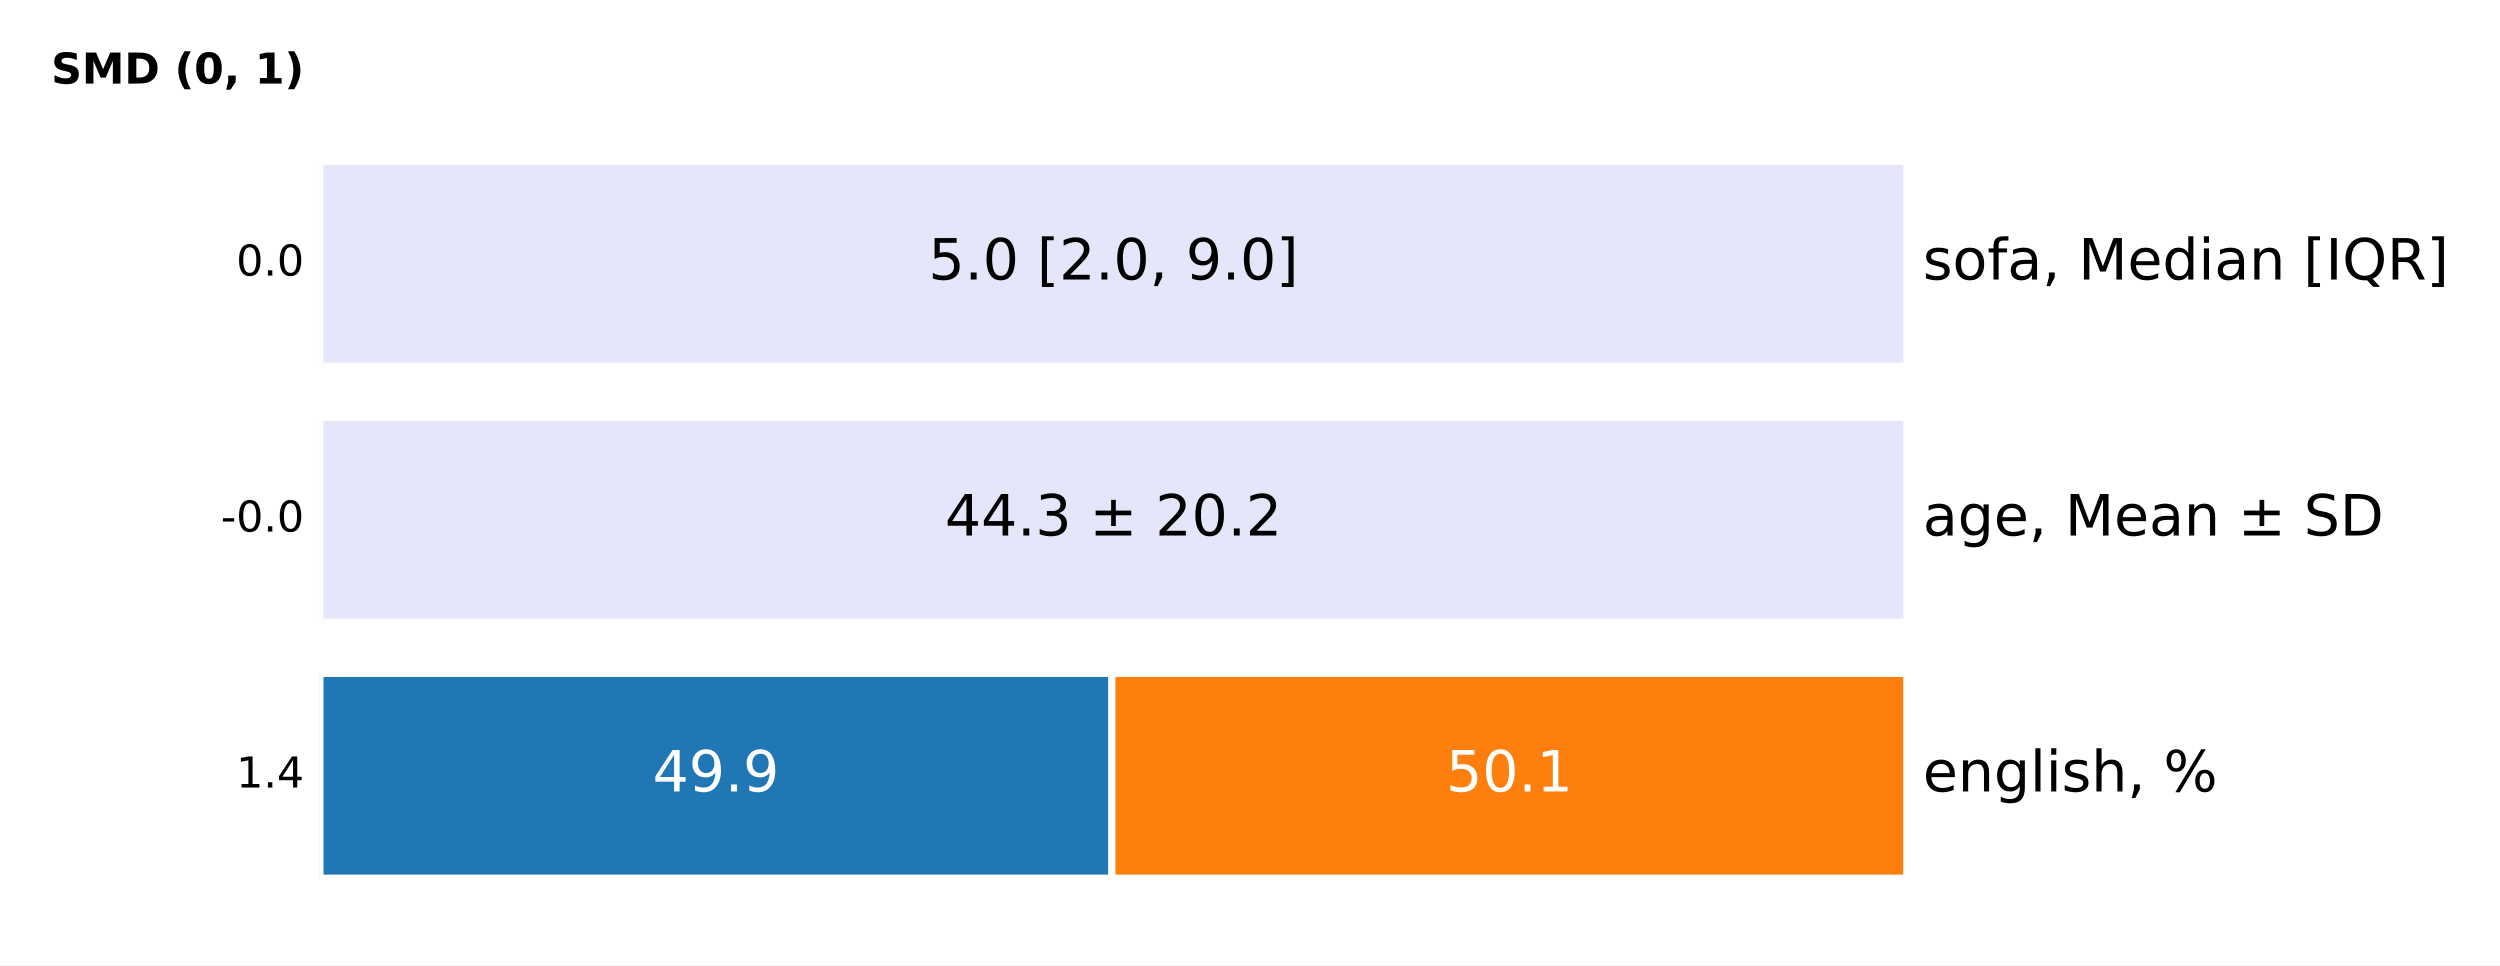
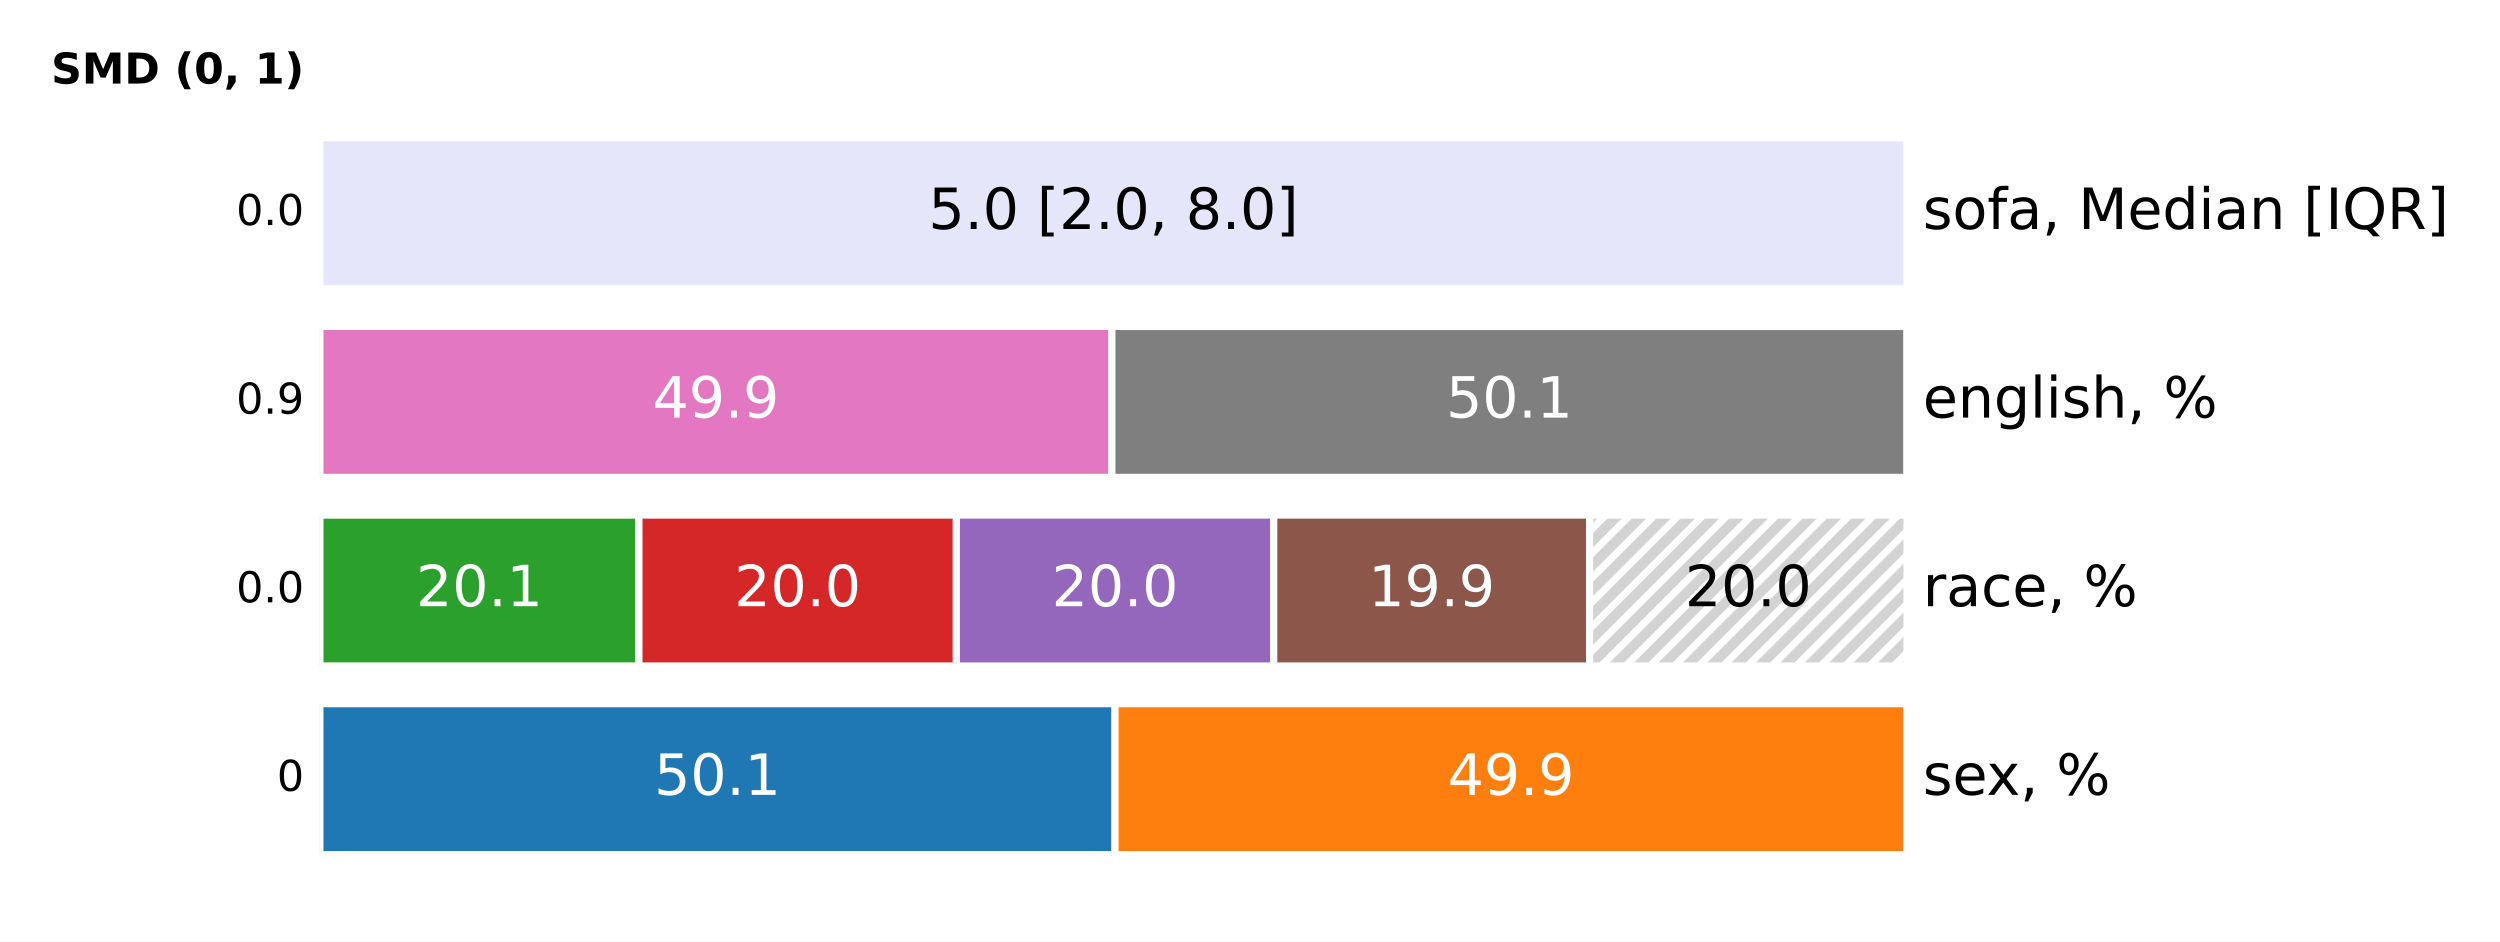
- <svg xmlns="http://www.w3.org/2000/svg" xmlns:xlink="http://www.w3.org/1999/xlink" width="351.593pt" height="135.743pt" viewBox="0 0 351.593 135.743" version="1.1">
+ <svg xmlns="http://www.w3.org/2000/svg" xmlns:xlink="http://www.w3.org/1999/xlink" width="351.593pt" height="132.428pt" viewBox="0 0 351.593 132.428" version="1.1">
  <defs>
    <style type="text/css">*{stroke-linejoin: round; stroke-linecap: butt}</style>
  </defs>
  <g id="figure_1">
    <g id="patch_1">
-       <path d="M 0 135.743  L 351.593 135.743  L 351.593 0  L 0 0  z " style="fill: #ffffff" />
+       <path d="M 0 132.428  L 351.593 132.428  L 351.593 0  L 0 0  z " style="fill: #ffffff" />
    </g>
    <g id="axes_1">
      <g id="patch_2">
-         <path d="M 44.995 128.543  L 268.195 128.543  L 268.195 17.663  L 44.995 17.663  z " style="fill: #ffffff" />
+         <path d="M 44.995 125.228  L 268.195 125.228  L 268.195 14.348  L 44.995 14.348  z " style="fill: #ffffff" />
      </g>
      <g id="patch_3">
-         <path d="M 44.995 123.503  L 156.372 123.503  L 156.372 94.703  L 44.995 94.703  z " clip-path="url(#p3edb85dee0)" style="fill: #1f77b4; stroke: #ffffff; stroke-linejoin: miter" />
+         <path d="M 44.995 120.188  L 156.818 120.188  L 156.818 98.967  L 44.995 98.967  z " clip-path="url(#p762dc1487f)" style="fill: #1f77b4; stroke: #ffffff; stroke-linejoin: miter" />
      </g>
      <g id="patch_4">
-         <path d="M 156.372 123.503  L 268.195 123.503  L 268.195 94.703  L 156.372 94.703  z " clip-path="url(#p3edb85dee0)" style="fill: #ff7f0e; stroke: #ffffff; stroke-linejoin: miter" />
+         <path d="M 156.818 120.188  L 268.195 120.188  L 268.195 98.967  L 156.818 98.967  z " clip-path="url(#p762dc1487f)" style="fill: #ff7f0e; stroke: #ffffff; stroke-linejoin: miter" />
      </g>
      <g id="patch_5">
-         <path d="M 268.195 123.503  L 268.195 123.503  L 268.195 94.703  L 268.195 94.703  z " clip-path="url(#p3edb85dee0)" style="fill: url(#h6d4637a0f3); stroke: #ffffff; stroke-linejoin: miter" />
+         <path d="M 268.195 120.188  L 268.195 120.188  L 268.195 98.967  L 268.195 98.967  z " clip-path="url(#p762dc1487f)" style="fill: url(#hea2dd8403c); stroke: #ffffff; stroke-linejoin: miter" />
      </g>
      <g id="patch_6">
-         <path d="M 44.995 87.503  L 268.195 87.503  L 268.195 58.703  L 44.995 58.703  z " clip-path="url(#p3edb85dee0)" style="fill: #e6e6fa; stroke: #ffffff; stroke-linejoin: miter" />
+         <path d="M 44.995 93.661  L 89.858 93.661  L 89.858 72.44  L 44.995 72.44  z " clip-path="url(#p762dc1487f)" style="fill: #2ca02c; stroke: #ffffff; stroke-linejoin: miter" />
      </g>
      <g id="patch_7">
-         <path d="M 44.995 51.503  L 268.195 51.503  L 268.195 22.703  L 44.995 22.703  z " clip-path="url(#p3edb85dee0)" style="fill: #e6e6fa; stroke: #ffffff; stroke-linejoin: miter" />
+         <path d="M 89.858 93.661  L 134.498 93.661  L 134.498 72.44  L 89.858 72.44  z " clip-path="url(#p762dc1487f)" style="fill: #d62728; stroke: #ffffff; stroke-linejoin: miter" />
+       </g>
+       <g id="patch_8">
+         <path d="M 134.498 93.661  L 179.138 93.661  L 179.138 72.44  L 134.498 72.44  z " clip-path="url(#p762dc1487f)" style="fill: #9467bd; stroke: #ffffff; stroke-linejoin: miter" />
+       </g>
+       <g id="patch_9">
+         <path d="M 179.138 93.661  L 223.555 93.661  L 223.555 72.44  L 179.138 72.44  z " clip-path="url(#p762dc1487f)" style="fill: #8c564b; stroke: #ffffff; stroke-linejoin: miter" />
+       </g>
+       <g id="patch_10">
+         <path d="M 223.555 93.661  L 268.195 93.661  L 268.195 72.44  L 223.555 72.44  z " clip-path="url(#p762dc1487f)" style="fill: url(#hea2dd8403c); stroke: #ffffff; stroke-linejoin: miter" />
+       </g>
+       <g id="patch_11">
+         <path d="M 44.995 67.135  L 156.372 67.135  L 156.372 45.914  L 44.995 45.914  z " clip-path="url(#p762dc1487f)" style="fill: #e377c2; stroke: #ffffff; stroke-linejoin: miter" />
+       </g>
+       <g id="patch_12">
+         <path d="M 156.372 67.135  L 268.195 67.135  L 268.195 45.914  L 156.372 45.914  z " clip-path="url(#p762dc1487f)" style="fill: #7f7f7f; stroke: #ffffff; stroke-linejoin: miter" />
+       </g>
+       <g id="patch_13">
+         <path d="M 268.195 67.135  L 268.195 67.135  L 268.195 45.914  L 268.195 45.914  z " clip-path="url(#p762dc1487f)" style="fill: url(#hea2dd8403c); stroke: #ffffff; stroke-linejoin: miter" />
+       </g>
+       <g id="patch_14">
+         <path d="M 44.995 40.609  L 268.195 40.609  L 268.195 19.388  L 44.995 19.388  z " clip-path="url(#p762dc1487f)" style="fill: #e6e6fa; stroke: #ffffff; stroke-linejoin: miter" />
      </g>
      <g id="matplotlib.axis_1" />
      <g id="matplotlib.axis_2" />
      <g id="text_1">
-         <g style="fill: #ffffff" transform="translate(91.77728 111.3109) scale(0.08 -0.08)">
+         <g style="fill: #ffffff" transform="translate(92.00047 111.7846) scale(0.08 -0.08)">
+           <defs>
+             <path id="DejaVuSans-35" d="M 691 4666  L 3169 4666  L 3169 4134  L 1269 4134  L 1269 2991  Q 1406 3038 1543 3061  Q 1681 3084 1819 3084  Q 2600 3084 3056 2656  Q 3513 2228 3513 1497  Q 3513 744 3044 326  Q 2575 -91 1722 -91  Q 1428 -91 1123 -41  Q 819 9 494 109  L 494 744  Q 775 591 1075 516  Q 1375 441 1709 441  Q 2250 441 2565 725  Q 2881 1009 2881 1497  Q 2881 1984 2565 2268  Q 2250 2553 1709 2553  Q 1456 2553 1204 2497  Q 953 2441 691 2322  L 691 4666  z " transform="scale(0.015625)" />
+             <path id="DejaVuSans-30" d="M 2034 4250  Q 1547 4250 1301 3770  Q 1056 3291 1056 2328  Q 1056 1369 1301 889  Q 1547 409 2034 409  Q 2525 409 2770 889  Q 3016 1369 3016 2328  Q 3016 3291 2770 3770  Q 2525 4250 2034 4250  z M 2034 4750  Q 2819 4750 3233 4129  Q 3647 3509 3647 2328  Q 3647 1150 3233 529  Q 2819 -91 2034 -91  Q 1250 -91 836 529  Q 422 1150 422 2328  Q 422 3509 836 4129  Q 1250 4750 2034 4750  z " transform="scale(0.015625)" />
+             <path id="DejaVuSans-2e" d="M 684 794  L 1344 794  L 1344 0  L 684 0  L 684 794  z " transform="scale(0.015625)" />
+             <path id="DejaVuSans-31" d="M 794 531  L 1825 531  L 1825 4091  L 703 3866  L 703 4441  L 1819 4666  L 2450 4666  L 2450 531  L 3481 531  L 3481 0  L 794 0  L 794 531  z " transform="scale(0.015625)" />
+           </defs>
+           <use xlink:href="#DejaVuSans-35" />
+           <use xlink:href="#DejaVuSans-30" x="63.623" />
+           <use xlink:href="#DejaVuSans-2e" x="127.246" />
+           <use xlink:href="#DejaVuSans-31" x="159.033" />
+         </g>
+       </g>
+       <g id="text_2">
+         <g style="fill: #ffffff" transform="translate(203.6005 111.7846) scale(0.08 -0.08)">
          <defs>
            <path id="DejaVuSans-34" d="M 2419 4116  L 825 1625  L 2419 1625  L 2419 4116  z M 2253 4666  L 3047 4666  L 3047 1625  L 3713 1625  L 3713 1100  L 3047 1100  L 3047 0  L 2419 0  L 2419 1100  L 313 1100  L 313 1709  L 2253 4666  z " transform="scale(0.015625)" />
            <path id="DejaVuSans-39" d="M 703 97  L 703 672  Q 941 559 1184 500  Q 1428 441 1663 441  Q 2288 441 2617 861  Q 2947 1281 2994 2138  Q 2813 1869 2534 1725  Q 2256 1581 1919 1581  Q 1219 1581 811 2004  Q 403 2428 403 3163  Q 403 3881 828 4315  Q 1253 4750 1959 4750  Q 2769 4750 3195 4129  Q 3622 3509 3622 2328  Q 3622 1225 3098 567  Q 2575 -91 1691 -91  Q 1453 -91 1209 -44  Q 966 3 703 97  z M 1959 2075  Q 2384 2075 2632 2365  Q 2881 2656 2881 3163  Q 2881 3666 2632 3958  Q 2384 4250 1959 4250  Q 1534 4250 1286 3958  Q 1038 3666 1038 3163  Q 1038 2656 1286 2365  Q 1534 2075 1959 2075  z " transform="scale(0.015625)" />
-             <path id="DejaVuSans-2e" d="M 684 794  L 1344 794  L 1344 0  L 684 0  L 684 794  z " transform="scale(0.015625)" />
          </defs>
          <use xlink:href="#DejaVuSans-34" />
          <use xlink:href="#DejaVuSans-39" x="63.623" />
          <use xlink:href="#DejaVuSans-2e" x="127.246" />
          <use xlink:href="#DejaVuSans-39" x="159.033" />
        </g>
      </g>
-       <g id="text_2">
-         <g style="fill: #ffffff" transform="translate(203.3773 111.3109) scale(0.08 -0.08)">
-           <defs>
-             <path id="DejaVuSans-35" d="M 691 4666  L 3169 4666  L 3169 4134  L 1269 4134  L 1269 2991  Q 1406 3038 1543 3061  Q 1681 3084 1819 3084  Q 2600 3084 3056 2656  Q 3513 2228 3513 1497  Q 3513 744 3044 326  Q 2575 -91 1722 -91  Q 1428 -91 1123 -41  Q 819 9 494 109  L 494 744  Q 775 591 1075 516  Q 1375 441 1709 441  Q 2250 441 2565 725  Q 2881 1009 2881 1497  Q 2881 1984 2565 2268  Q 2250 2553 1709 2553  Q 1456 2553 1204 2497  Q 953 2441 691 2322  L 691 4666  z " transform="scale(0.015625)" />
-             <path id="DejaVuSans-30" d="M 2034 4250  Q 1547 4250 1301 3770  Q 1056 3291 1056 2328  Q 1056 1369 1301 889  Q 1547 409 2034 409  Q 2525 409 2770 889  Q 3016 1369 3016 2328  Q 3016 3291 2770 3770  Q 2525 4250 2034 4250  z M 2034 4750  Q 2819 4750 3233 4129  Q 3647 3509 3647 2328  Q 3647 1150 3233 529  Q 2819 -91 2034 -91  Q 1250 -91 836 529  Q 422 1150 422 2328  Q 422 3509 836 4129  Q 1250 4750 2034 4750  z " transform="scale(0.015625)" />
-             <path id="DejaVuSans-31" d="M 794 531  L 1825 531  L 1825 4091  L 703 3866  L 703 4441  L 1819 4666  L 2450 4666  L 2450 531  L 3481 531  L 3481 0  L 794 0  L 794 531  z " transform="scale(0.015625)" />
-           </defs>
+       <g id="text_3">
+         <g transform="translate(270.4271 111.7846) scale(0.08 -0.08)">
+           <defs>
+             <path id="DejaVuSans-73" d="M 2834 3397  L 2834 2853  Q 2591 2978 2328 3040  Q 2066 3103 1784 3103  Q 1356 3103 1142 2972  Q 928 2841 928 2578  Q 928 2378 1081 2264  Q 1234 2150 1697 2047  L 1894 2003  Q 2506 1872 2764 1633  Q 3022 1394 3022 966  Q 3022 478 2636 193  Q 2250 -91 1575 -91  Q 1294 -91 989 -36  Q 684 19 347 128  L 347 722  Q 666 556 975 473  Q 1284 391 1588 391  Q 1994 391 2212 530  Q 2431 669 2431 922  Q 2431 1156 2273 1281  Q 2116 1406 1581 1522  L 1381 1569  Q 847 1681 609 1914  Q 372 2147 372 2553  Q 372 3047 722 3315  Q 1072 3584 1716 3584  Q 2034 3584 2315 3537  Q 2597 3491 2834 3397  z " transform="scale(0.015625)" />
+             <path id="DejaVuSans-65" d="M 3597 1894  L 3597 1613  L 953 1613  Q 991 1019 1311 708  Q 1631 397 2203 397  Q 2534 397 2845 478  Q 3156 559 3463 722  L 3463 178  Q 3153 47 2828 -22  Q 2503 -91 2169 -91  Q 1331 -91 842 396  Q 353 884 353 1716  Q 353 2575 817 3079  Q 1281 3584 2069 3584  Q 2775 3584 3186 3129  Q 3597 2675 3597 1894  z M 3022 2063  Q 3016 2534 2758 2815  Q 2500 3097 2075 3097  Q 1594 3097 1305 2825  Q 1016 2553 972 2059  L 3022 2063  z " transform="scale(0.015625)" />
+             <path id="DejaVuSans-78" d="M 3513 3500  L 2247 1797  L 3578 0  L 2900 0  L 1881 1375  L 863 0  L 184 0  L 1544 1831  L 300 3500  L 978 3500  L 1906 2253  L 2834 3500  L 3513 3500  z " transform="scale(0.015625)" />
+             <path id="DejaVuSans-2c" d="M 750 794  L 1409 794  L 1409 256  L 897 -744  L 494 -744  L 750 256  L 750 794  z " transform="scale(0.015625)" />
+             <path id="DejaVuSans-20" transform="scale(0.015625)" />
+             <path id="DejaVuSans-25" d="M 4653 2053  Q 4381 2053 4226 1822  Q 4072 1591 4072 1178  Q 4072 772 4226 539  Q 4381 306 4653 306  Q 4919 306 5073 539  Q 5228 772 5228 1178  Q 5228 1588 5073 1820  Q 4919 2053 4653 2053  z M 4653 2450  Q 5147 2450 5437 2106  Q 5728 1763 5728 1178  Q 5728 594 5436 251  Q 5144 -91 4653 -91  Q 4153 -91 3862 251  Q 3572 594 3572 1178  Q 3572 1766 3864 2108  Q 4156 2450 4653 2450  z M 1428 4353  Q 1159 4353 1004 4120  Q 850 3888 850 3481  Q 850 3069 1003 2837  Q 1156 2606 1428 2606  Q 1700 2606 1854 2837  Q 2009 3069 2009 3481  Q 2009 3884 1853 4118  Q 1697 4353 1428 4353  z M 4250 4750  L 4750 4750  L 1831 -91  L 1331 -91  L 4250 4750  z M 1428 4750  Q 1922 4750 2215 4408  Q 2509 4066 2509 3481  Q 2509 2891 2217 2550  Q 1925 2209 1428 2209  Q 931 2209 642 2551  Q 353 2894 353 3481  Q 353 4063 643 4406  Q 934 4750 1428 4750  z " transform="scale(0.015625)" />
+           </defs>
+           <use xlink:href="#DejaVuSans-73" />
+           <use xlink:href="#DejaVuSans-65" x="52.1" />
+           <use xlink:href="#DejaVuSans-78" x="111.873" />
+           <use xlink:href="#DejaVuSans-2c" x="171.053" />
+           <use xlink:href="#DejaVuSans-20" x="202.84" />
+           <use xlink:href="#DejaVuSans-25" x="234.627" />
+         </g>
+       </g>
+       <g id="text_4">
+         <g transform="translate(38.94562 111.2327) scale(0.06 -0.06)">
+           <use xlink:href="#DejaVuSans-30" />
+         </g>
+       </g>
+       <g id="text_5">
+         <g style="fill: #ffffff" transform="translate(58.52047 85.25831) scale(0.08 -0.08)">
+           <defs>
+             <path id="DejaVuSans-32" d="M 1228 531  L 3431 531  L 3431 0  L 469 0  L 469 531  Q 828 903 1448 1529  Q 2069 2156 2228 2338  Q 2531 2678 2651 2914  Q 2772 3150 2772 3378  Q 2772 3750 2511 3984  Q 2250 4219 1831 4219  Q 1534 4219 1204 4116  Q 875 4013 500 3803  L 500 4441  Q 881 4594 1212 4672  Q 1544 4750 1819 4750  Q 2544 4750 2975 4387  Q 3406 4025 3406 3419  Q 3406 3131 3298 2873  Q 3191 2616 2906 2266  Q 2828 2175 2409 1742  Q 1991 1309 1228 531  z " transform="scale(0.015625)" />
+           </defs>
+           <use xlink:href="#DejaVuSans-32" />
+           <use xlink:href="#DejaVuSans-30" x="63.623" />
+           <use xlink:href="#DejaVuSans-2e" x="127.246" />
+           <use xlink:href="#DejaVuSans-31" x="159.033" />
+         </g>
+       </g>
+       <g id="text_6">
+         <g style="fill: #ffffff" transform="translate(103.2721 85.25831) scale(0.08 -0.08)">
+           <use xlink:href="#DejaVuSans-32" />
+           <use xlink:href="#DejaVuSans-30" x="63.623" />
+           <use xlink:href="#DejaVuSans-2e" x="127.246" />
+           <use xlink:href="#DejaVuSans-30" x="159.033" />
+         </g>
+       </g>
+       <g id="text_7">
+         <g style="fill: #ffffff" transform="translate(147.9121 85.25831) scale(0.08 -0.08)">
+           <use xlink:href="#DejaVuSans-32" />
+           <use xlink:href="#DejaVuSans-30" x="63.623" />
+           <use xlink:href="#DejaVuSans-2e" x="127.246" />
+           <use xlink:href="#DejaVuSans-30" x="159.033" />
+         </g>
+       </g>
+       <g id="text_8">
+         <g style="fill: #ffffff" transform="translate(192.4405 85.25831) scale(0.08 -0.08)">
+           <use xlink:href="#DejaVuSans-31" />
+           <use xlink:href="#DejaVuSans-39" x="63.623" />
+           <use xlink:href="#DejaVuSans-2e" x="127.246" />
+           <use xlink:href="#DejaVuSans-39" x="159.033" />
+         </g>
+       </g>
+       <g id="text_9">
+         <g transform="translate(236.9689 85.25831) scale(0.08 -0.08)">
+           <use xlink:href="#DejaVuSans-32" />
+           <use xlink:href="#DejaVuSans-30" x="63.623" />
+           <use xlink:href="#DejaVuSans-2e" x="127.246" />
+           <use xlink:href="#DejaVuSans-30" x="159.033" />
+         </g>
+       </g>
+       <g id="text_10">
+         <g transform="translate(270.4271 85.25831) scale(0.08 -0.08)">
+           <defs>
+             <path id="DejaVuSans-72" d="M 2631 2963  Q 2534 3019 2420 3045  Q 2306 3072 2169 3072  Q 1681 3072 1420 2755  Q 1159 2438 1159 1844  L 1159 0  L 581 0  L 581 3500  L 1159 3500  L 1159 2956  Q 1341 3275 1631 3429  Q 1922 3584 2338 3584  Q 2397 3584 2469 3576  Q 2541 3569 2628 3553  L 2631 2963  z " transform="scale(0.015625)" />
+             <path id="DejaVuSans-61" d="M 2194 1759  Q 1497 1759 1228 1600  Q 959 1441 959 1056  Q 959 750 1161 570  Q 1363 391 1709 391  Q 2188 391 2477 730  Q 2766 1069 2766 1631  L 2766 1759  L 2194 1759  z M 3341 1997  L 3341 0  L 2766 0  L 2766 531  Q 2569 213 2275 61  Q 1981 -91 1556 -91  Q 1019 -91 701 211  Q 384 513 384 1019  Q 384 1609 779 1909  Q 1175 2209 1959 2209  L 2766 2209  L 2766 2266  Q 2766 2663 2505 2880  Q 2244 3097 1772 3097  Q 1472 3097 1187 3025  Q 903 2953 641 2809  L 641 3341  Q 956 3463 1253 3523  Q 1550 3584 1831 3584  Q 2591 3584 2966 3190  Q 3341 2797 3341 1997  z " transform="scale(0.015625)" />
+             <path id="DejaVuSans-63" d="M 3122 3366  L 3122 2828  Q 2878 2963 2633 3030  Q 2388 3097 2138 3097  Q 1578 3097 1268 2742  Q 959 2388 959 1747  Q 959 1106 1268 751  Q 1578 397 2138 397  Q 2388 397 2633 464  Q 2878 531 3122 666  L 3122 134  Q 2881 22 2623 -34  Q 2366 -91 2075 -91  Q 1284 -91 818 406  Q 353 903 353 1747  Q 353 2603 823 3093  Q 1294 3584 2113 3584  Q 2378 3584 2631 3529  Q 2884 3475 3122 3366  z " transform="scale(0.015625)" />
+           </defs>
+           <use xlink:href="#DejaVuSans-72" />
+           <use xlink:href="#DejaVuSans-61" x="41.113" />
+           <use xlink:href="#DejaVuSans-63" x="102.393" />
+           <use xlink:href="#DejaVuSans-65" x="157.373" />
+           <use xlink:href="#DejaVuSans-2c" x="218.896" />
+           <use xlink:href="#DejaVuSans-20" x="250.684" />
+           <use xlink:href="#DejaVuSans-25" x="282.471" />
+         </g>
+       </g>
+       <g id="text_11">
+         <g transform="translate(33.22125 84.70643) scale(0.06 -0.06)">
+           <use xlink:href="#DejaVuSans-30" />
+           <use xlink:href="#DejaVuSans-2e" x="63.623" />
+           <use xlink:href="#DejaVuSans-30" x="95.41" />
+         </g>
+       </g>
+       <g id="text_12">
+         <g style="fill: #ffffff" transform="translate(91.77728 58.73199) scale(0.08 -0.08)">
+           <use xlink:href="#DejaVuSans-34" />
+           <use xlink:href="#DejaVuSans-39" x="63.623" />
+           <use xlink:href="#DejaVuSans-2e" x="127.246" />
+           <use xlink:href="#DejaVuSans-39" x="159.033" />
+         </g>
+       </g>
+       <g id="text_13">
+         <g style="fill: #ffffff" transform="translate(203.3773 58.73199) scale(0.08 -0.08)">
          <use xlink:href="#DejaVuSans-35" />
          <use xlink:href="#DejaVuSans-30" x="63.623" />
          <use xlink:href="#DejaVuSans-2e" x="127.246" />
          <use xlink:href="#DejaVuSans-31" x="159.033" />
        </g>
      </g>
-       <g id="text_3">
-         <g transform="translate(270.4271 111.3109) scale(0.08 -0.08)">
-           <defs>
-             <path id="DejaVuSans-65" d="M 3597 1894  L 3597 1613  L 953 1613  Q 991 1019 1311 708  Q 1631 397 2203 397  Q 2534 397 2845 478  Q 3156 559 3463 722  L 3463 178  Q 3153 47 2828 -22  Q 2503 -91 2169 -91  Q 1331 -91 842 396  Q 353 884 353 1716  Q 353 2575 817 3079  Q 1281 3584 2069 3584  Q 2775 3584 3186 3129  Q 3597 2675 3597 1894  z M 3022 2063  Q 3016 2534 2758 2815  Q 2500 3097 2075 3097  Q 1594 3097 1305 2825  Q 1016 2553 972 2059  L 3022 2063  z " transform="scale(0.015625)" />
+       <g id="text_14">
+         <g transform="translate(270.4271 58.73199) scale(0.08 -0.08)">
+           <defs>
            <path id="DejaVuSans-6e" d="M 3513 2113  L 3513 0  L 2938 0  L 2938 2094  Q 2938 2591 2744 2837  Q 2550 3084 2163 3084  Q 1697 3084 1428 2787  Q 1159 2491 1159 1978  L 1159 0  L 581 0  L 581 3500  L 1159 3500  L 1159 2956  Q 1366 3272 1645 3428  Q 1925 3584 2291 3584  Q 2894 3584 3203 3211  Q 3513 2838 3513 2113  z " transform="scale(0.015625)" />
            <path id="DejaVuSans-67" d="M 2906 1791  Q 2906 2416 2648 2759  Q 2391 3103 1925 3103  Q 1463 3103 1205 2759  Q 947 2416 947 1791  Q 947 1169 1205 825  Q 1463 481 1925 481  Q 2391 481 2648 825  Q 2906 1169 2906 1791  z M 3481 434  Q 3481 -459 3084 -895  Q 2688 -1331 1869 -1331  Q 1566 -1331 1297 -1286  Q 1028 -1241 775 -1147  L 775 -588  Q 1028 -725 1275 -790  Q 1522 -856 1778 -856  Q 2344 -856 2625 -561  Q 2906 -266 2906 331  L 2906 616  Q 2728 306 2450 153  Q 2172 0 1784 0  Q 1141 0 747 490  Q 353 981 353 1791  Q 353 2603 747 3093  Q 1141 3584 1784 3584  Q 2172 3584 2450 3431  Q 2728 3278 2906 2969  L 2906 3500  L 3481 3500  L 3481 434  z " transform="scale(0.015625)" />
            <path id="DejaVuSans-6c" d="M 603 4863  L 1178 4863  L 1178 0  L 603 0  L 603 4863  z " transform="scale(0.015625)" />
            <path id="DejaVuSans-69" d="M 603 3500  L 1178 3500  L 1178 0  L 603 0  L 603 3500  z M 603 4863  L 1178 4863  L 1178 4134  L 603 4134  L 603 4863  z " transform="scale(0.015625)" />
-             <path id="DejaVuSans-73" d="M 2834 3397  L 2834 2853  Q 2591 2978 2328 3040  Q 2066 3103 1784 3103  Q 1356 3103 1142 2972  Q 928 2841 928 2578  Q 928 2378 1081 2264  Q 1234 2150 1697 2047  L 1894 2003  Q 2506 1872 2764 1633  Q 3022 1394 3022 966  Q 3022 478 2636 193  Q 2250 -91 1575 -91  Q 1294 -91 989 -36  Q 684 19 347 128  L 347 722  Q 666 556 975 473  Q 1284 391 1588 391  Q 1994 391 2212 530  Q 2431 669 2431 922  Q 2431 1156 2273 1281  Q 2116 1406 1581 1522  L 1381 1569  Q 847 1681 609 1914  Q 372 2147 372 2553  Q 372 3047 722 3315  Q 1072 3584 1716 3584  Q 2034 3584 2315 3537  Q 2597 3491 2834 3397  z " transform="scale(0.015625)" />
            <path id="DejaVuSans-68" d="M 3513 2113  L 3513 0  L 2938 0  L 2938 2094  Q 2938 2591 2744 2837  Q 2550 3084 2163 3084  Q 1697 3084 1428 2787  Q 1159 2491 1159 1978  L 1159 0  L 581 0  L 581 4863  L 1159 4863  L 1159 2956  Q 1366 3272 1645 3428  Q 1925 3584 2291 3584  Q 2894 3584 3203 3211  Q 3513 2838 3513 2113  z " transform="scale(0.015625)" />
-             <path id="DejaVuSans-2c" d="M 750 794  L 1409 794  L 1409 256  L 897 -744  L 494 -744  L 750 256  L 750 794  z " transform="scale(0.015625)" />
-             <path id="DejaVuSans-20" transform="scale(0.015625)" />
-             <path id="DejaVuSans-25" d="M 4653 2053  Q 4381 2053 4226 1822  Q 4072 1591 4072 1178  Q 4072 772 4226 539  Q 4381 306 4653 306  Q 4919 306 5073 539  Q 5228 772 5228 1178  Q 5228 1588 5073 1820  Q 4919 2053 4653 2053  z M 4653 2450  Q 5147 2450 5437 2106  Q 5728 1763 5728 1178  Q 5728 594 5436 251  Q 5144 -91 4653 -91  Q 4153 -91 3862 251  Q 3572 594 3572 1178  Q 3572 1766 3864 2108  Q 4156 2450 4653 2450  z M 1428 4353  Q 1159 4353 1004 4120  Q 850 3888 850 3481  Q 850 3069 1003 2837  Q 1156 2606 1428 2606  Q 1700 2606 1854 2837  Q 2009 3069 2009 3481  Q 2009 3884 1853 4118  Q 1697 4353 1428 4353  z M 4250 4750  L 4750 4750  L 1831 -91  L 1331 -91  L 4250 4750  z M 1428 4750  Q 1922 4750 2215 4408  Q 2509 4066 2509 3481  Q 2509 2891 2217 2550  Q 1925 2209 1428 2209  Q 931 2209 642 2551  Q 353 2894 353 3481  Q 353 4063 643 4406  Q 934 4750 1428 4750  z " transform="scale(0.015625)" />
          </defs>
          <use xlink:href="#DejaVuSans-65" />
          <use xlink:href="#DejaVuSans-6e" x="61.523" />
          <use xlink:href="#DejaVuSans-67" x="124.902" />
          <use xlink:href="#DejaVuSans-6c" x="188.379" />
          <use xlink:href="#DejaVuSans-69" x="216.162" />
          <use xlink:href="#DejaVuSans-73" x="243.945" />
          <use xlink:href="#DejaVuSans-68" x="296.045" />
          <use xlink:href="#DejaVuSans-2c" x="359.424" />
          <use xlink:href="#DejaVuSans-20" x="391.211" />
          <use xlink:href="#DejaVuSans-25" x="422.998" />
        </g>
      </g>
-       <g id="text_4">
-         <g transform="translate(33.22125 110.7591) scale(0.06 -0.06)">
-           <use xlink:href="#DejaVuSans-31" />
+       <g id="text_15">
+         <g transform="translate(33.22125 58.18012) scale(0.06 -0.06)">
+           <use xlink:href="#DejaVuSans-30" />
          <use xlink:href="#DejaVuSans-2e" x="63.623" />
-           <use xlink:href="#DejaVuSans-34" x="95.41" />
-         </g>
-       </g>
-       <g id="text_5">
-         <g transform="translate(132.8882 75.31094) scale(0.08 -0.08)">
-           <defs>
-             <path id="DejaVuSans-33" d="M 2597 2516  Q 3050 2419 3304 2112  Q 3559 1806 3559 1356  Q 3559 666 3084 287  Q 2609 -91 1734 -91  Q 1441 -91 1130 -33  Q 819 25 488 141  L 488 750  Q 750 597 1062 519  Q 1375 441 1716 441  Q 2309 441 2620 675  Q 2931 909 2931 1356  Q 2931 1769 2642 2001  Q 2353 2234 1838 2234  L 1294 2234  L 1294 2753  L 1863 2753  Q 2328 2753 2575 2939  Q 2822 3125 2822 3475  Q 2822 3834 2567 4026  Q 2313 4219 1838 4219  Q 1578 4219 1281 4162  Q 984 4106 628 3988  L 628 4550  Q 988 4650 1302 4700  Q 1616 4750 1894 4750  Q 2613 4750 3031 4423  Q 3450 4097 3450 3541  Q 3450 3153 3228 2886  Q 3006 2619 2597 2516  z " transform="scale(0.015625)" />
-             <path id="DejaVuSans-b1" d="M 2944 4013  L 2944 2803  L 4684 2803  L 4684 2272  L 2944 2272  L 2944 1063  L 2419 1063  L 2419 2272  L 678 2272  L 678 2803  L 2419 2803  L 2419 4013  L 2944 4013  z M 678 531  L 4684 531  L 4684 0  L 678 0  L 678 531  z " transform="scale(0.015625)" />
-             <path id="DejaVuSans-32" d="M 1228 531  L 3431 531  L 3431 0  L 469 0  L 469 531  Q 828 903 1448 1529  Q 2069 2156 2228 2338  Q 2531 2678 2651 2914  Q 2772 3150 2772 3378  Q 2772 3750 2511 3984  Q 2250 4219 1831 4219  Q 1534 4219 1204 4116  Q 875 4013 500 3803  L 500 4441  Q 881 4594 1212 4672  Q 1544 4750 1819 4750  Q 2544 4750 2975 4387  Q 3406 4025 3406 3419  Q 3406 3131 3298 2873  Q 3191 2616 2906 2266  Q 2828 2175 2409 1742  Q 1991 1309 1228 531  z " transform="scale(0.015625)" />
-           </defs>
-           <use xlink:href="#DejaVuSans-34" />
-           <use xlink:href="#DejaVuSans-34" x="63.623" />
-           <use xlink:href="#DejaVuSans-2e" x="127.246" />
-           <use xlink:href="#DejaVuSans-33" x="159.033" />
-           <use xlink:href="#DejaVuSans-20" x="222.656" />
-           <use xlink:href="#DejaVuSans-b1" x="254.443" />
-           <use xlink:href="#DejaVuSans-20" x="338.232" />
-           <use xlink:href="#DejaVuSans-32" x="370.02" />
-           <use xlink:href="#DejaVuSans-30" x="433.643" />
-           <use xlink:href="#DejaVuSans-2e" x="497.266" />
-           <use xlink:href="#DejaVuSans-32" x="529.053" />
-         </g>
-       </g>
-       <g id="text_6">
-         <g transform="translate(270.4271 75.31094) scale(0.08 -0.08)">
-           <defs>
-             <path id="DejaVuSans-61" d="M 2194 1759  Q 1497 1759 1228 1600  Q 959 1441 959 1056  Q 959 750 1161 570  Q 1363 391 1709 391  Q 2188 391 2477 730  Q 2766 1069 2766 1631  L 2766 1759  L 2194 1759  z M 3341 1997  L 3341 0  L 2766 0  L 2766 531  Q 2569 213 2275 61  Q 1981 -91 1556 -91  Q 1019 -91 701 211  Q 384 513 384 1019  Q 384 1609 779 1909  Q 1175 2209 1959 2209  L 2766 2209  L 2766 2266  Q 2766 2663 2505 2880  Q 2244 3097 1772 3097  Q 1472 3097 1187 3025  Q 903 2953 641 2809  L 641 3341  Q 956 3463 1253 3523  Q 1550 3584 1831 3584  Q 2591 3584 2966 3190  Q 3341 2797 3341 1997  z " transform="scale(0.015625)" />
-             <path id="DejaVuSans-4d" d="M 628 4666  L 1569 4666  L 2759 1491  L 3956 4666  L 4897 4666  L 4897 0  L 4281 0  L 4281 4097  L 3078 897  L 2444 897  L 1241 4097  L 1241 0  L 628 0  L 628 4666  z " transform="scale(0.015625)" />
-             <path id="DejaVuSans-53" d="M 3425 4513  L 3425 3897  Q 3066 4069 2747 4153  Q 2428 4238 2131 4238  Q 1616 4238 1336 4038  Q 1056 3838 1056 3469  Q 1056 3159 1242 3001  Q 1428 2844 1947 2747  L 2328 2669  Q 3034 2534 3370 2195  Q 3706 1856 3706 1288  Q 3706 609 3251 259  Q 2797 -91 1919 -91  Q 1588 -91 1214 -16  Q 841 59 441 206  L 441 856  Q 825 641 1194 531  Q 1563 422 1919 422  Q 2459 422 2753 634  Q 3047 847 3047 1241  Q 3047 1584 2836 1778  Q 2625 1972 2144 2069  L 1759 2144  Q 1053 2284 737 2584  Q 422 2884 422 3419  Q 422 4038 858 4394  Q 1294 4750 2059 4750  Q 2388 4750 2728 4690  Q 3069 4631 3425 4513  z " transform="scale(0.015625)" />
-             <path id="DejaVuSans-44" d="M 1259 4147  L 1259 519  L 2022 519  Q 2988 519 3436 956  Q 3884 1394 3884 2338  Q 3884 3275 3436 3711  Q 2988 4147 2022 4147  L 1259 4147  z M 628 4666  L 1925 4666  Q 3281 4666 3915 4102  Q 4550 3538 4550 2338  Q 4550 1131 3912 565  Q 3275 0 1925 0  L 628 0  L 628 4666  z " transform="scale(0.015625)" />
-           </defs>
-           <use xlink:href="#DejaVuSans-61" />
-           <use xlink:href="#DejaVuSans-67" x="61.279" />
-           <use xlink:href="#DejaVuSans-65" x="124.756" />
-           <use xlink:href="#DejaVuSans-2c" x="186.279" />
-           <use xlink:href="#DejaVuSans-20" x="218.066" />
-           <use xlink:href="#DejaVuSans-4d" x="249.854" />
-           <use xlink:href="#DejaVuSans-65" x="336.133" />
-           <use xlink:href="#DejaVuSans-61" x="397.656" />
-           <use xlink:href="#DejaVuSans-6e" x="458.936" />
-           <use xlink:href="#DejaVuSans-20" x="522.314" />
-           <use xlink:href="#DejaVuSans-b1" x="554.102" />
-           <use xlink:href="#DejaVuSans-20" x="637.891" />
-           <use xlink:href="#DejaVuSans-53" x="669.678" />
-           <use xlink:href="#DejaVuSans-44" x="733.154" />
-         </g>
-       </g>
-       <g id="text_7">
-         <g transform="translate(31.05656 74.75906) scale(0.06 -0.06)">
-           <defs>
-             <path id="DejaVuSans-2d" d="M 313 2009  L 1997 2009  L 1997 1497  L 313 1497  L 313 2009  z " transform="scale(0.015625)" />
-           </defs>
-           <use xlink:href="#DejaVuSans-2d" />
-           <use xlink:href="#DejaVuSans-30" x="36.084" />
-           <use xlink:href="#DejaVuSans-2e" x="99.707" />
-           <use xlink:href="#DejaVuSans-30" x="131.494" />
-         </g>
-       </g>
-       <g id="text_8">
-         <g transform="translate(130.5764 39.31094) scale(0.08 -0.08)">
+           <use xlink:href="#DejaVuSans-39" x="95.41" />
+         </g>
+       </g>
+       <g id="text_16">
+         <g transform="translate(130.5764 32.20567) scale(0.08 -0.08)">
          <defs>
            <path id="DejaVuSans-5b" d="M 550 4863  L 1875 4863  L 1875 4416  L 1125 4416  L 1125 -397  L 1875 -397  L 1875 -844  L 550 -844  L 550 4863  z " transform="scale(0.015625)" />
+             <path id="DejaVuSans-38" d="M 2034 2216  Q 1584 2216 1326 1975  Q 1069 1734 1069 1313  Q 1069 891 1326 650  Q 1584 409 2034 409  Q 2484 409 2743 651  Q 3003 894 3003 1313  Q 3003 1734 2745 1975  Q 2488 2216 2034 2216  z M 1403 2484  Q 997 2584 770 2862  Q 544 3141 544 3541  Q 544 4100 942 4425  Q 1341 4750 2034 4750  Q 2731 4750 3128 4425  Q 3525 4100 3525 3541  Q 3525 3141 3298 2862  Q 3072 2584 2669 2484  Q 3125 2378 3379 2068  Q 3634 1759 3634 1313  Q 3634 634 3220 271  Q 2806 -91 2034 -91  Q 1263 -91 848 271  Q 434 634 434 1313  Q 434 1759 690 2068  Q 947 2378 1403 2484  z M 1172 3481  Q 1172 3119 1398 2916  Q 1625 2713 2034 2713  Q 2441 2713 2670 2916  Q 2900 3119 2900 3481  Q 2900 3844 2670 4047  Q 2441 4250 2034 4250  Q 1625 4250 1398 4047  Q 1172 3844 1172 3481  z " transform="scale(0.015625)" />
            <path id="DejaVuSans-5d" d="M 1947 4863  L 1947 -844  L 622 -844  L 622 -397  L 1369 -397  L 1369 4416  L 622 4416  L 622 4863  L 1947 4863  z " transform="scale(0.015625)" />
          </defs>
          <use xlink:href="#DejaVuSans-35" />
          <use xlink:href="#DejaVuSans-2e" x="63.623" />
          <use xlink:href="#DejaVuSans-30" x="95.41" />
          <use xlink:href="#DejaVuSans-20" x="159.033" />
          <use xlink:href="#DejaVuSans-5b" x="190.82" />
          <use xlink:href="#DejaVuSans-32" x="229.834" />
          <use xlink:href="#DejaVuSans-2e" x="293.457" />
          <use xlink:href="#DejaVuSans-30" x="325.244" />
          <use xlink:href="#DejaVuSans-2c" x="388.867" />
          <use xlink:href="#DejaVuSans-20" x="420.654" />
-           <use xlink:href="#DejaVuSans-39" x="452.441" />
+           <use xlink:href="#DejaVuSans-38" x="452.441" />
          <use xlink:href="#DejaVuSans-2e" x="516.064" />
          <use xlink:href="#DejaVuSans-30" x="547.852" />
          <use xlink:href="#DejaVuSans-5d" x="611.475" />
        </g>
      </g>
-       <g id="text_9">
-         <g transform="translate(270.4271 39.31094) scale(0.08 -0.08)">
+       <g id="text_17">
+         <g transform="translate(270.4271 32.20567) scale(0.08 -0.08)">
          <defs>
            <path id="DejaVuSans-6f" d="M 1959 3097  Q 1497 3097 1228 2736  Q 959 2375 959 1747  Q 959 1119 1226 758  Q 1494 397 1959 397  Q 2419 397 2687 759  Q 2956 1122 2956 1747  Q 2956 2369 2687 2733  Q 2419 3097 1959 3097  z M 1959 3584  Q 2709 3584 3137 3096  Q 3566 2609 3566 1747  Q 3566 888 3137 398  Q 2709 -91 1959 -91  Q 1206 -91 779 398  Q 353 888 353 1747  Q 353 2609 779 3096  Q 1206 3584 1959 3584  z " transform="scale(0.015625)" />
            <path id="DejaVuSans-66" d="M 2375 4863  L 2375 4384  L 1825 4384  Q 1516 4384 1395 4259  Q 1275 4134 1275 3809  L 1275 3500  L 2222 3500  L 2222 3053  L 1275 3053  L 1275 0  L 697 0  L 697 3053  L 147 3053  L 147 3500  L 697 3500  L 697 3744  Q 697 4328 969 4595  Q 1241 4863 1831 4863  L 2375 4863  z " transform="scale(0.015625)" />
+             <path id="DejaVuSans-4d" d="M 628 4666  L 1569 4666  L 2759 1491  L 3956 4666  L 4897 4666  L 4897 0  L 4281 0  L 4281 4097  L 3078 897  L 2444 897  L 1241 4097  L 1241 0  L 628 0  L 628 4666  z " transform="scale(0.015625)" />
            <path id="DejaVuSans-64" d="M 2906 2969  L 2906 4863  L 3481 4863  L 3481 0  L 2906 0  L 2906 525  Q 2725 213 2448 61  Q 2172 -91 1784 -91  Q 1150 -91 751 415  Q 353 922 353 1747  Q 353 2572 751 3078  Q 1150 3584 1784 3584  Q 2172 3584 2448 3432  Q 2725 3281 2906 2969  z M 947 1747  Q 947 1113 1208 752  Q 1469 391 1925 391  Q 2381 391 2643 752  Q 2906 1113 2906 1747  Q 2906 2381 2643 2742  Q 2381 3103 1925 3103  Q 1469 3103 1208 2742  Q 947 2381 947 1747  z " transform="scale(0.015625)" />
            <path id="DejaVuSans-49" d="M 628 4666  L 1259 4666  L 1259 0  L 628 0  L 628 4666  z " transform="scale(0.015625)" />
            <path id="DejaVuSans-51" d="M 2522 4238  Q 1834 4238 1429 3725  Q 1025 3213 1025 2328  Q 1025 1447 1429 934  Q 1834 422 2522 422  Q 3209 422 3611 934  Q 4013 1447 4013 2328  Q 4013 3213 3611 3725  Q 3209 4238 2522 4238  z M 3406 84  L 4238 -825  L 3475 -825  L 2784 -78  Q 2681 -84 2626 -87  Q 2572 -91 2522 -91  Q 1538 -91 948 567  Q 359 1225 359 2328  Q 359 3434 948 4092  Q 1538 4750 2522 4750  Q 3503 4750 4090 4092  Q 4678 3434 4678 2328  Q 4678 1516 4351 937  Q 4025 359 3406 84  z " transform="scale(0.015625)" />
            <path id="DejaVuSans-52" d="M 2841 2188  Q 3044 2119 3236 1894  Q 3428 1669 3622 1275  L 4263 0  L 3584 0  L 2988 1197  Q 2756 1666 2539 1819  Q 2322 1972 1947 1972  L 1259 1972  L 1259 0  L 628 0  L 628 4666  L 2053 4666  Q 2853 4666 3247 4331  Q 3641 3997 3641 3322  Q 3641 2881 3436 2590  Q 3231 2300 2841 2188  z M 1259 4147  L 1259 2491  L 2053 2491  Q 2509 2491 2742 2702  Q 2975 2913 2975 3322  Q 2975 3731 2742 3939  Q 2509 4147 2053 4147  L 1259 4147  z " transform="scale(0.015625)" />
          </defs>
          <use xlink:href="#DejaVuSans-73" />
          <use xlink:href="#DejaVuSans-6f" x="52.1" />
          <use xlink:href="#DejaVuSans-66" x="113.281" />
          <use xlink:href="#DejaVuSans-61" x="148.486" />
          <use xlink:href="#DejaVuSans-2c" x="209.766" />
          <use xlink:href="#DejaVuSans-20" x="241.553" />
          <use xlink:href="#DejaVuSans-4d" x="273.34" />
          <use xlink:href="#DejaVuSans-65" x="359.619" />
          <use xlink:href="#DejaVuSans-64" x="421.143" />
          <use xlink:href="#DejaVuSans-69" x="484.619" />
          <use xlink:href="#DejaVuSans-61" x="512.402" />
          <use xlink:href="#DejaVuSans-6e" x="573.682" />
          <use xlink:href="#DejaVuSans-20" x="637.061" />
          <use xlink:href="#DejaVuSans-5b" x="668.848" />
          <use xlink:href="#DejaVuSans-49" x="707.861" />
          <use xlink:href="#DejaVuSans-51" x="737.354" />
          <use xlink:href="#DejaVuSans-52" x="816.064" />
          <use xlink:href="#DejaVuSans-5d" x="885.547" />
        </g>
      </g>
-       <g id="text_10">
-         <g transform="translate(33.22125 38.75906) scale(0.06 -0.06)">
+       <g id="text_18">
+         <g transform="translate(33.22125 31.6538) scale(0.06 -0.06)">
          <use xlink:href="#DejaVuSans-30" />
          <use xlink:href="#DejaVuSans-2e" x="63.623" />
          <use xlink:href="#DejaVuSans-30" x="95.41" />
        </g>
      </g>
-       <g id="text_11">
+       <g id="text_19">
        <g transform="translate(7.2 11.75906) scale(0.06 -0.06)">
          <defs>
            <path id="DejaVuSans-Bold-53" d="M 3834 4519  L 3834 3531  Q 3450 3703 3084 3790  Q 2719 3878 2394 3878  Q 1963 3878 1756 3759  Q 1550 3641 1550 3391  Q 1550 3203 1689 3098  Q 1828 2994 2194 2919  L 2706 2816  Q 3484 2659 3812 2340  Q 4141 2022 4141 1434  Q 4141 663 3683 286  Q 3225 -91 2284 -91  Q 1841 -91 1394 -6  Q 947 78 500 244  L 500 1259  Q 947 1022 1364 901  Q 1781 781 2169 781  Q 2563 781 2772 912  Q 2981 1044 2981 1288  Q 2981 1506 2839 1625  Q 2697 1744 2272 1838  L 1806 1941  Q 1106 2091 782 2419  Q 459 2747 459 3303  Q 459 4000 909 4375  Q 1359 4750 2203 4750  Q 2588 4750 2994 4692  Q 3400 4634 3834 4519  z " transform="scale(0.015625)" />
            <path id="DejaVuSans-Bold-4d" d="M 588 4666  L 2119 4666  L 3181 2169  L 4250 4666  L 5778 4666  L 5778 0  L 4641 0  L 4641 3413  L 3566 897  L 2803 897  L 1728 3413  L 1728 0  L 588 0  L 588 4666  z " transform="scale(0.015625)" />
            <path id="DejaVuSans-Bold-44" d="M 1791 3756  L 1791 909  L 2222 909  Q 2959 909 3348 1275  Q 3738 1641 3738 2338  Q 3738 3031 3350 3393  Q 2963 3756 2222 3756  L 1791 3756  z M 588 4666  L 1856 4666  Q 2919 4666 3439 4514  Q 3959 4363 4331 4000  Q 4659 3684 4818 3271  Q 4978 2859 4978 2338  Q 4978 1809 4818 1395  Q 4659 981 4331 666  Q 3956 303 3431 151  Q 2906 0 1856 0  L 588 0  L 588 4666  z " transform="scale(0.015625)" />
            <path id="DejaVuSans-Bold-20" transform="scale(0.015625)" />
            <path id="DejaVuSans-Bold-28" d="M 2413 -844  L 1484 -844  Q 1006 -72 778 623  Q 550 1319 550 2003  Q 550 2688 779 3389  Q 1009 4091 1484 4856  L 2413 4856  Q 2013 4116 1813 3408  Q 1613 2700 1613 2009  Q 1613 1319 1811 609  Q 2009 -100 2413 -844  z " transform="scale(0.015625)" />
            <path id="DejaVuSans-Bold-30" d="M 2944 2338  Q 2944 3213 2780 3570  Q 2616 3928 2228 3928  Q 1841 3928 1675 3570  Q 1509 3213 1509 2338  Q 1509 1453 1675 1090  Q 1841 728 2228 728  Q 2613 728 2778 1090  Q 2944 1453 2944 2338  z M 4147 2328  Q 4147 1169 3647 539  Q 3147 -91 2228 -91  Q 1306 -91 806 539  Q 306 1169 306 2328  Q 306 3491 806 4120  Q 1306 4750 2228 4750  Q 3147 4750 3647 4120  Q 4147 3491 4147 2328  z " transform="scale(0.015625)" />
            <path id="DejaVuSans-Bold-2c" d="M 653 1209  L 1778 1209  L 1778 256  L 1006 -909  L 341 -909  L 653 256  L 653 1209  z " transform="scale(0.015625)" />
            <path id="DejaVuSans-Bold-31" d="M 750 831  L 1813 831  L 1813 3847  L 722 3622  L 722 4441  L 1806 4666  L 2950 4666  L 2950 831  L 4013 831  L 4013 0  L 750 0  L 750 831  z " transform="scale(0.015625)" />
            <path id="DejaVuSans-Bold-29" d="M 513 -844  Q 913 -100 1113 609  Q 1313 1319 1313 2009  Q 1313 2700 1113 3408  Q 913 4116 513 4856  L 1441 4856  Q 1916 4091 2145 3389  Q 2375 2688 2375 2003  Q 2375 1319 2147 623  Q 1919 -72 1441 -844  L 513 -844  z " transform="scale(0.015625)" />
          </defs>
          <use xlink:href="#DejaVuSans-Bold-53" />
          <use xlink:href="#DejaVuSans-Bold-4d" x="72.021" />
          <use xlink:href="#DejaVuSans-Bold-44" x="171.533" />
          <use xlink:href="#DejaVuSans-Bold-20" x="254.541" />
          <use xlink:href="#DejaVuSans-Bold-28" x="289.355" />
          <use xlink:href="#DejaVuSans-Bold-30" x="335.059" />
          <use xlink:href="#DejaVuSans-Bold-2c" x="404.639" />
          <use xlink:href="#DejaVuSans-Bold-20" x="442.627" />
          <use xlink:href="#DejaVuSans-Bold-31" x="477.441" />
          <use xlink:href="#DejaVuSans-Bold-29" x="547.021" />
        </g>
      </g>
    </g>
  </g>
  <defs>
-     <clipPath id="p3edb85dee0">
-       <rect x="44.995" y="17.663" width="223.2" height="110.88" />
+     <clipPath id="p762dc1487f">
+       <rect x="44.995" y="14.348" width="223.2" height="110.88" />
    </clipPath>
  </defs>
  <defs>
-     <pattern id="h6d4637a0f3" patternUnits="userSpaceOnUse" x="0" y="0" width="72" height="72">
+     <pattern id="hea2dd8403c" patternUnits="userSpaceOnUse" x="0" y="0" width="72" height="72">
      <rect x="0" y="0" width="73" height="73" fill="#d3d3d3" />
      <path d="M -36 36  L 36 -36  M -34.286 37.714  L 37.714 -34.286  M -32.571 39.429  L 39.429 -32.571  M -30.857 41.143  L 41.143 -30.857  M -29.143 42.857  L 42.857 -29.143  M -27.429 44.571  L 44.571 -27.429  M -25.714 46.286  L 46.286 -25.714  M -24 48  L 48 -24  M -22.286 49.714  L 49.714 -22.286  M -20.571 51.429  L 51.429 -20.571  M -18.857 53.143  L 53.143 -18.857  M -17.143 54.857  L 54.857 -17.143  M -15.429 56.571  L 56.571 -15.429  M -13.714 58.286  L 58.286 -13.714  M -12 60  L 60 -12  M -10.286 61.714  L 61.714 -10.286  M -8.571 63.429  L 63.429 -8.571  M -6.857 65.143  L 65.143 -6.857  M -5.143 66.857  L 66.857 -5.143  M -3.429 68.571  L 68.571 -3.429  M -1.714 70.286  L 70.286 -1.714  M 0 72  L 72 0  M 1.714 73.714  L 73.714 1.714  M 3.429 75.429  L 75.429 3.429  M 5.143 77.143  L 77.143 5.143  M 6.857 78.857  L 78.857 6.857  M 8.571 80.571  L 80.571 8.571  M 10.286 82.286  L 82.286 10.286  M 12 84  L 84 12  M 13.714 85.714  L 85.714 13.714  M 15.429 87.429  L 87.429 15.429  M 17.143 89.143  L 89.143 17.143  M 18.857 90.857  L 90.857 18.857  M 20.571 92.571  L 92.571 20.571  M 22.286 94.286  L 94.286 22.286  M 24 96  L 96 24  M 25.714 97.714  L 97.714 25.714  M 27.429 99.429  L 99.429 27.429  M 29.143 101.143  L 101.143 29.143  M 30.857 102.857  L 102.857 30.857  M 32.571 104.571  L 104.571 32.571  M 34.286 106.286  L 106.286 34.286  M 36 108  L 108 36  " style="fill: #ffffff; stroke: #ffffff; stroke-width: 1.0; stroke-linecap: butt; stroke-linejoin: miter" />
    </pattern>
  </defs>
</svg>
